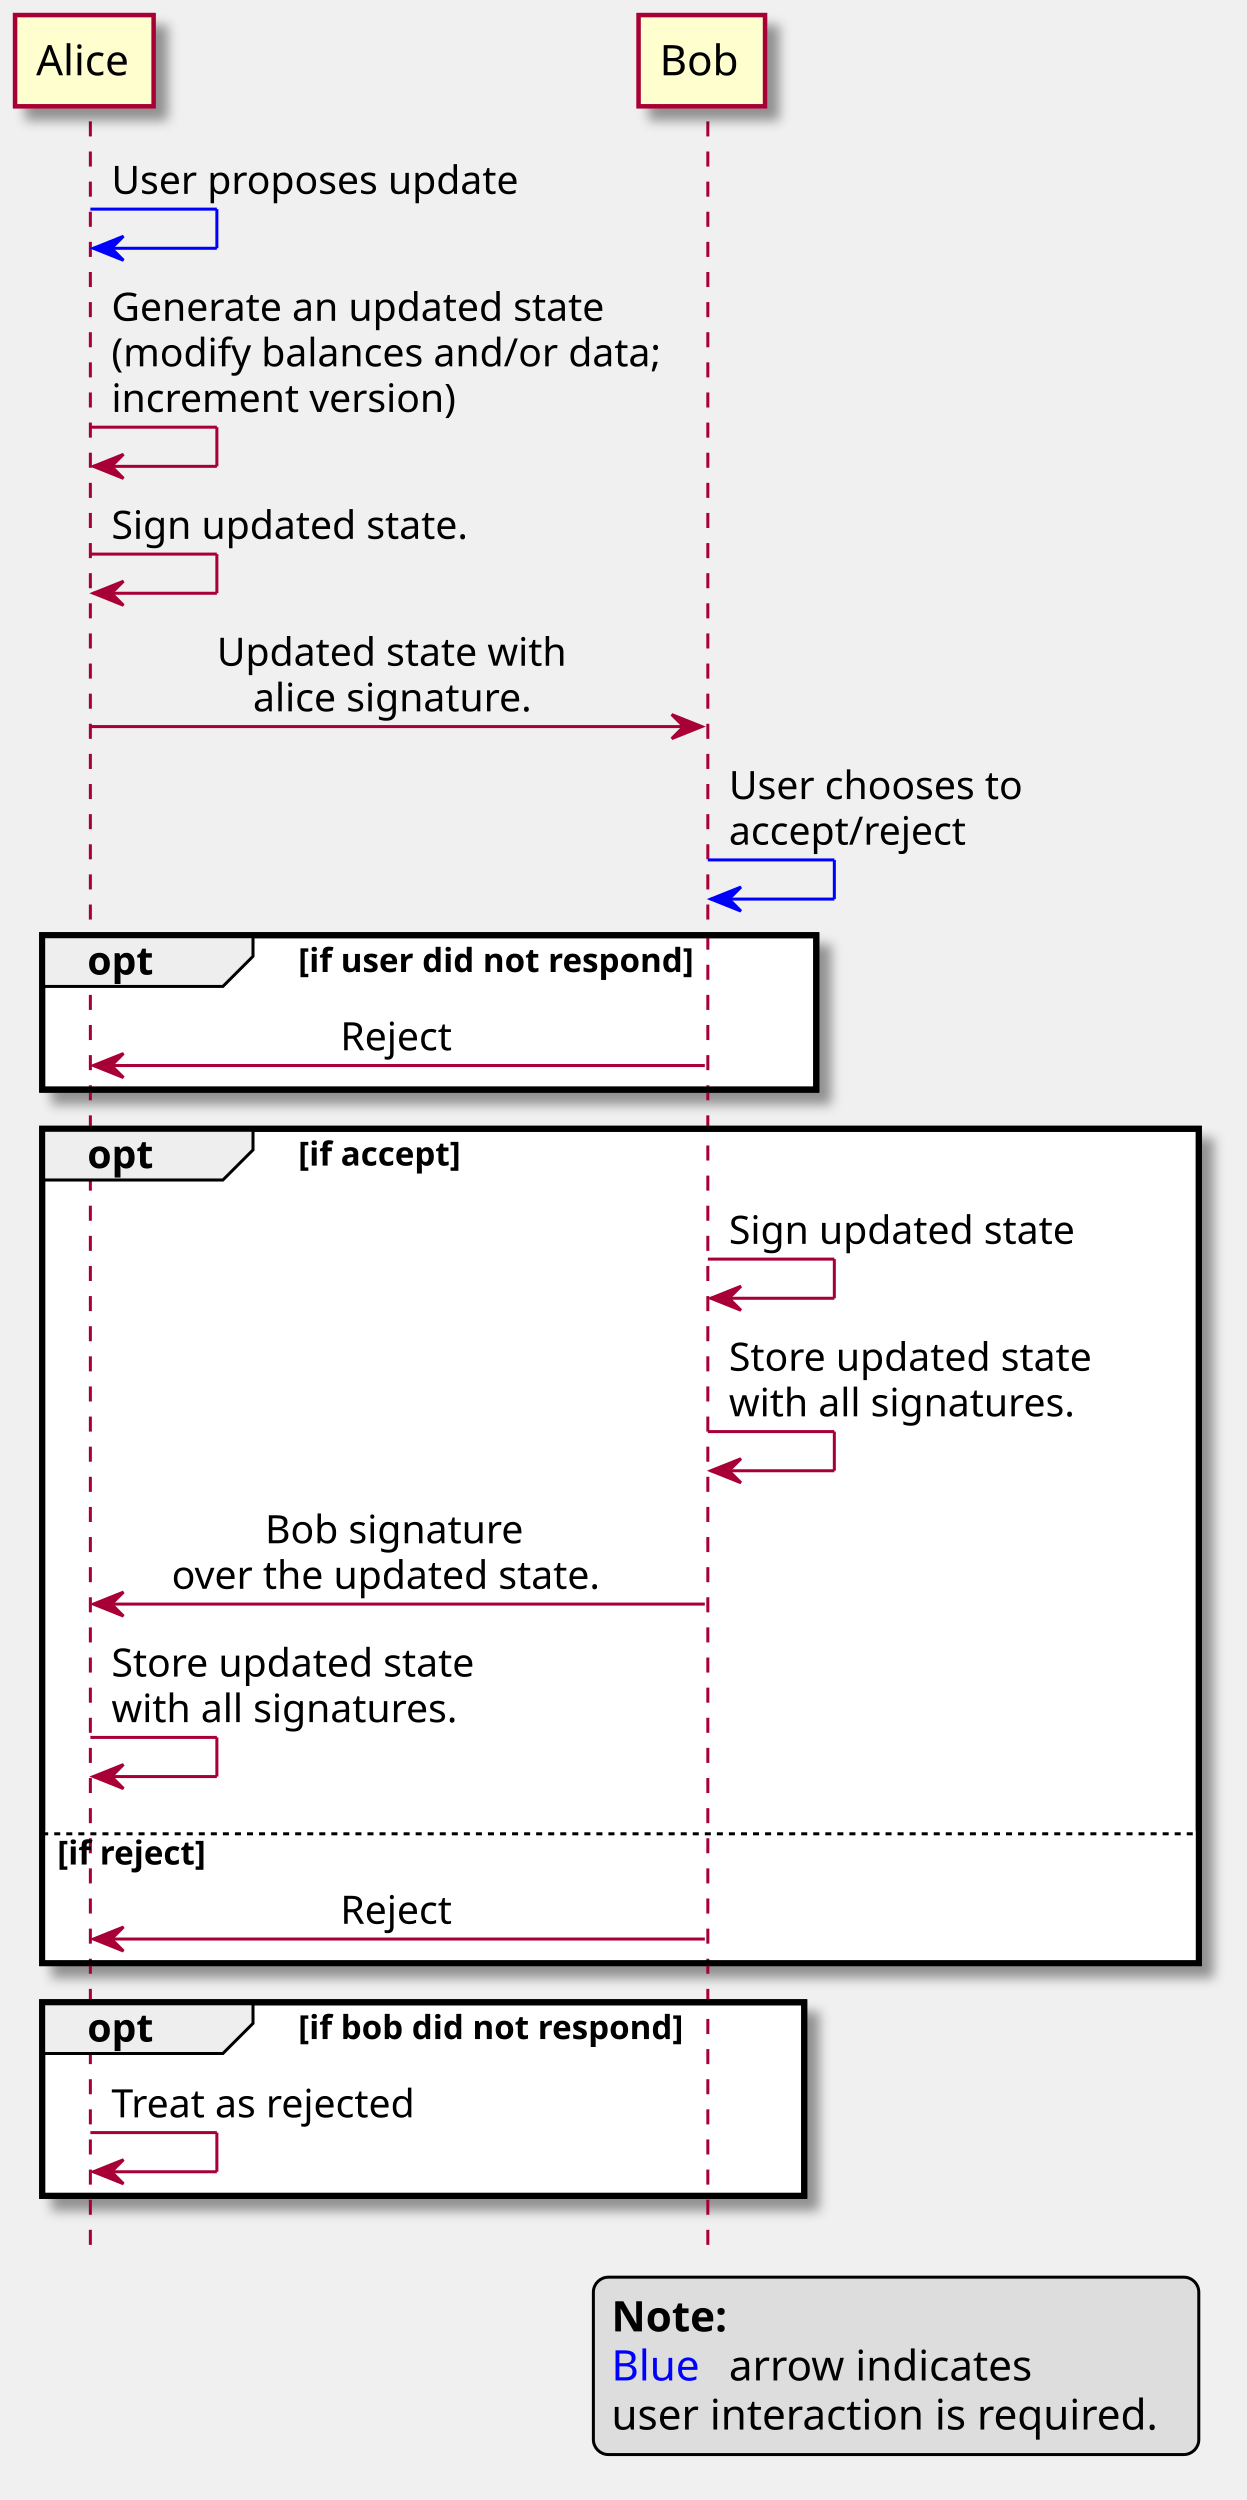
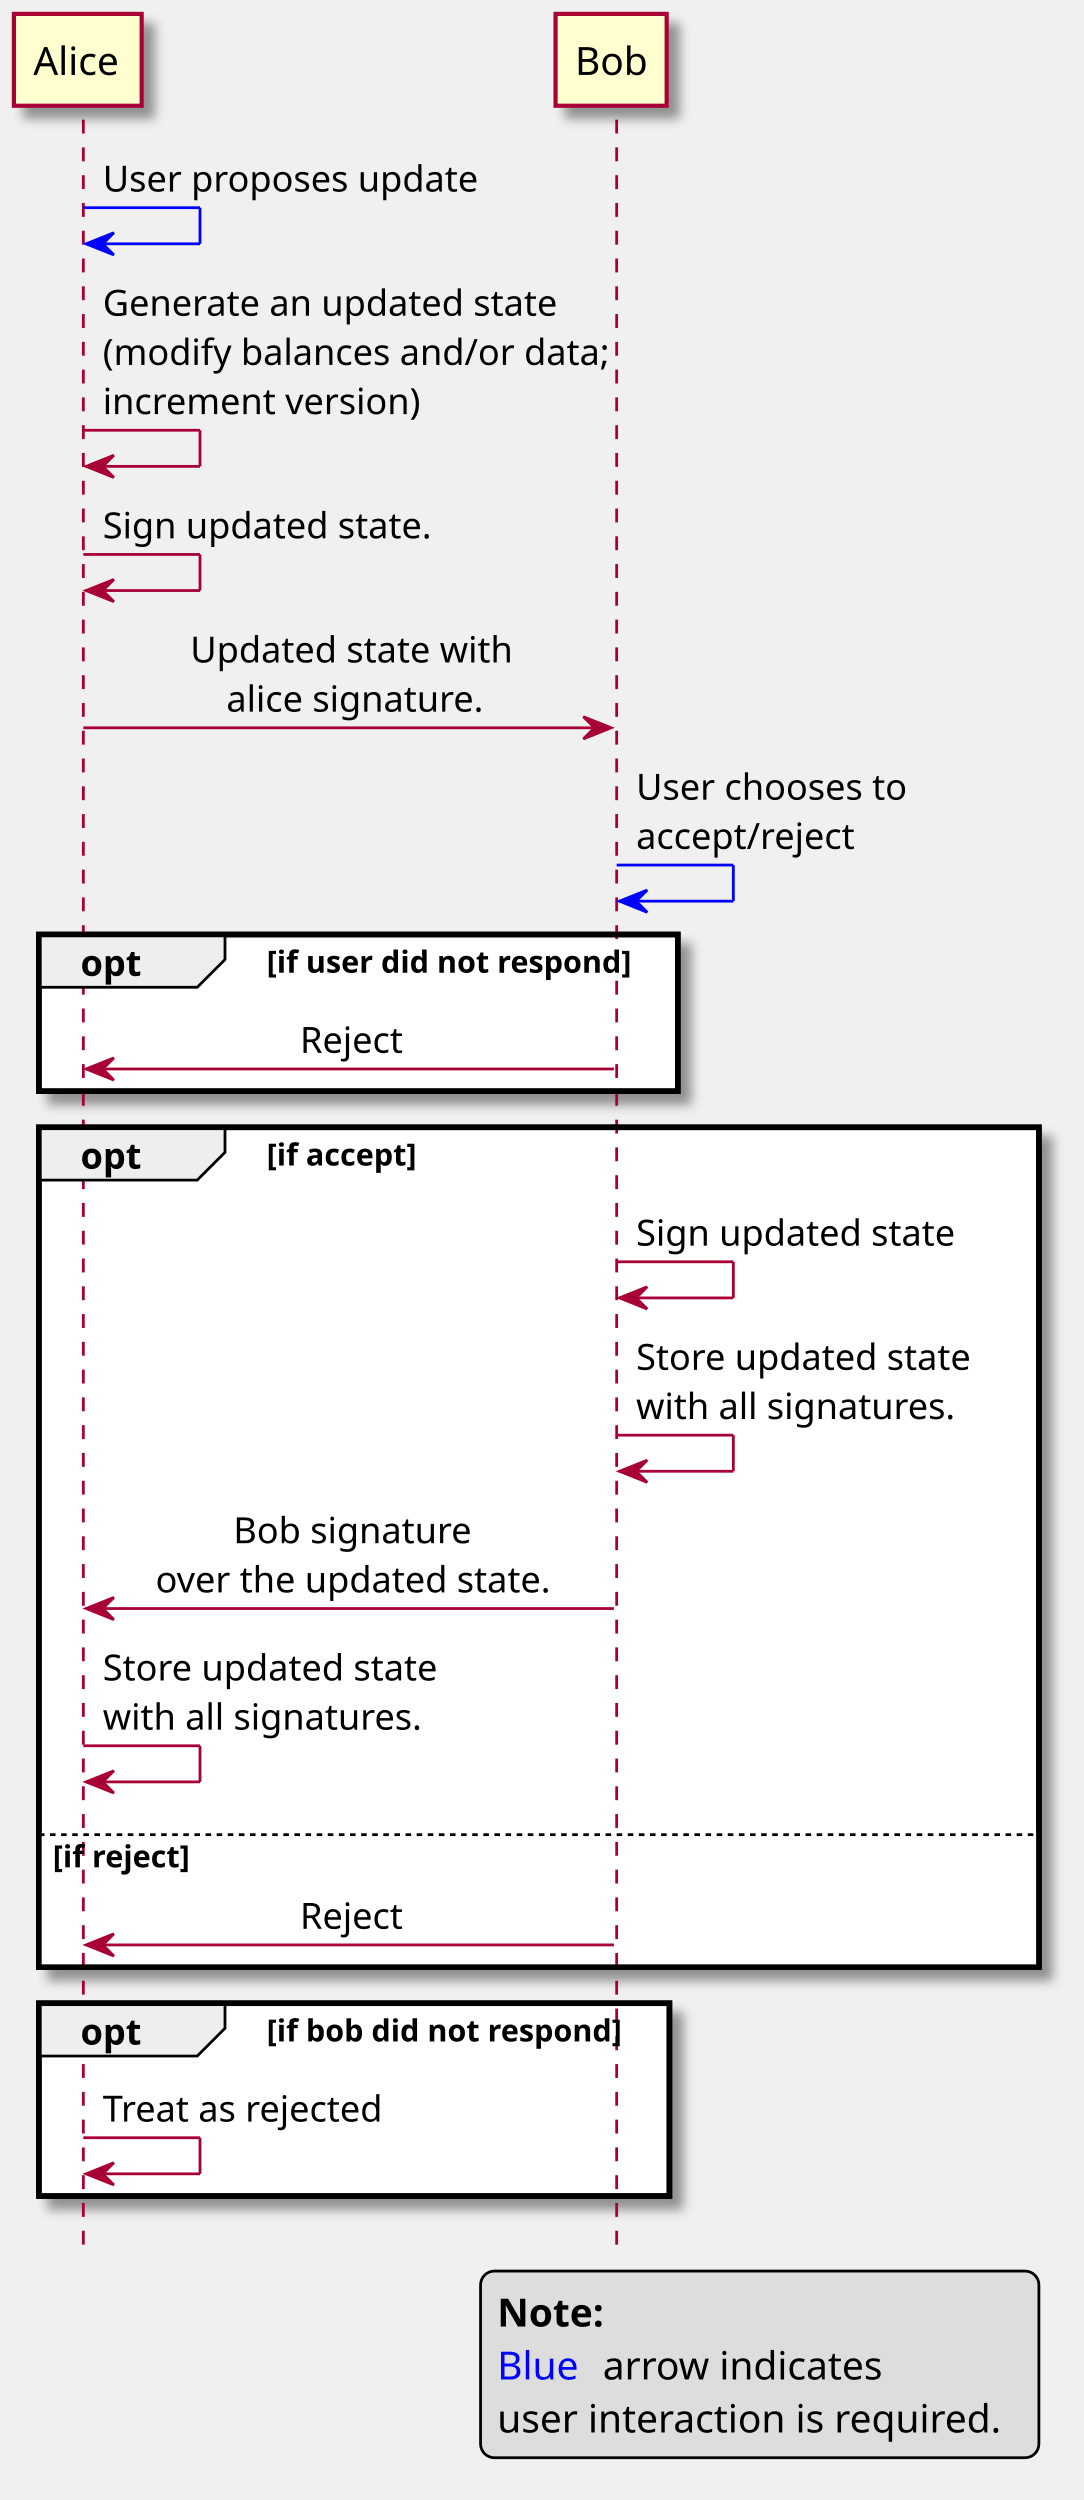
- <svg xmlns="http://www.w3.org/2000/svg" contentScriptType="application/ecmascript" contentStyleType="text/css" height="830px" preserveAspectRatio="none" style="width:414px;height:830px;" version="1.1" viewBox="0 0 414 830" width="414px" zoomAndPan="magnify">
+ <svg xmlns="http://www.w3.org/2000/svg" contentScriptType="application/ecmascript" contentStyleType="text/css" height="900px" preserveAspectRatio="none" style="width:390px;height:900px;" version="1.1" viewBox="0 0 390 900" width="390px" zoomAndPan="magnify">
  <defs>
    <filter height="300%" id="fjmvqf6fkytv2" width="300%" x="-1" y="-1">
      <feGaussianBlur result="blurOut" stdDeviation="2.0" />
      <feColorMatrix in="blurOut" result="blurOut2" type="matrix" values="0 0 0 0 0 0 0 0 0 0 0 0 0 0 0 0 0 0 .4 0" />
      <feOffset dx="4.0" dy="4.0" in="blurOut2" result="blurOut3" />
      <feBlend in="SourceGraphic" in2="blurOut3" mode="normal" />
    </filter>
  </defs>
  <g>
-     <rect fill="#FFFFFF" filter="url(#fjmvqf6fkytv2)" height="51.266" style="stroke:#000000;stroke-width:2.0;" width="257" x="14" y="310.492" />
-     <rect fill="#FFFFFF" filter="url(#fjmvqf6fkytv2)" height="277" style="stroke:#000000;stroke-width:2.0;" width="384" x="14" y="374.758" />
-     <rect fill="#FFFFFF" height="43.938" style="stroke:none;stroke-width:1.0;" width="384" x="14" y="607.82" />
-     <rect fill="#FFFFFF" filter="url(#fjmvqf6fkytv2)" height="64.266" style="stroke:#000000;stroke-width:2.0;" width="253" x="14" y="664.758" />
-     <line style="stroke:#A80036;stroke-width:1.0;stroke-dasharray:5.0,5.0;" x1="30" x2="30" y1="40.297" y2="748.023" />
-     <line style="stroke:#A80036;stroke-width:1.0;stroke-dasharray:5.0,5.0;" x1="235" x2="235" y1="40.297" y2="748.023" />
-     <rect fill="#FEFECE" filter="url(#fjmvqf6fkytv2)" height="30.297" style="stroke:#A80036;stroke-width:1.5;" width="46" x="5" y="5" />
-     <text fill="#000000" font-family="sans-serif" font-size="14" lengthAdjust="spacingAndGlyphs" textLength="32" x="12" y="24.995">Alice</text>
-     <rect fill="#FEFECE" filter="url(#fjmvqf6fkytv2)" height="30.297" style="stroke:#A80036;stroke-width:1.5;" width="42" x="212" y="5" />
-     <text fill="#000000" font-family="sans-serif" font-size="14" lengthAdjust="spacingAndGlyphs" textLength="28" x="219" y="24.995">Bob</text>
-     <line style="stroke:#0000FF;stroke-width:1.0;" x1="30" x2="72" y1="69.43" y2="69.43" />
-     <line style="stroke:#0000FF;stroke-width:1.0;" x1="72" x2="72" y1="69.43" y2="82.43" />
-     <line style="stroke:#0000FF;stroke-width:1.0;" x1="31" x2="72" y1="82.43" y2="82.43" />
-     <polygon fill="#0000FF" points="41,78.43,31,82.43,41,86.43,37,82.43" style="stroke:#0000FF;stroke-width:1.0;" />
-     <text fill="#000000" font-family="sans-serif" font-size="13" lengthAdjust="spacingAndGlyphs" textLength="142" x="37" y="64.364">User proposes update</text>
-     <line style="stroke:#A80036;stroke-width:1.0;" x1="30" x2="72" y1="141.828" y2="141.828" />
-     <line style="stroke:#A80036;stroke-width:1.0;" x1="72" x2="72" y1="141.828" y2="154.828" />
-     <line style="stroke:#A80036;stroke-width:1.0;" x1="31" x2="72" y1="154.828" y2="154.828" />
-     <polygon fill="#A80036" points="41,150.828,31,154.828,41,158.828,37,154.828" style="stroke:#A80036;stroke-width:1.0;" />
-     <text fill="#000000" font-family="sans-serif" font-size="13" lengthAdjust="spacingAndGlyphs" textLength="174" x="37" y="106.497">Generate an updated state</text>
-     <text fill="#000000" font-family="sans-serif" font-size="13" lengthAdjust="spacingAndGlyphs" textLength="191" x="37" y="121.629">(modify balances and/or data;</text>
-     <text fill="#000000" font-family="sans-serif" font-size="13" lengthAdjust="spacingAndGlyphs" textLength="120" x="37" y="136.762">increment version)</text>
-     <line style="stroke:#A80036;stroke-width:1.0;" x1="30" x2="72" y1="183.961" y2="183.961" />
-     <line style="stroke:#A80036;stroke-width:1.0;" x1="72" x2="72" y1="183.961" y2="196.961" />
-     <line style="stroke:#A80036;stroke-width:1.0;" x1="31" x2="72" y1="196.961" y2="196.961" />
-     <polygon fill="#A80036" points="41,192.961,31,196.961,41,200.961,37,196.961" style="stroke:#A80036;stroke-width:1.0;" />
-     <text fill="#000000" font-family="sans-serif" font-size="13" lengthAdjust="spacingAndGlyphs" textLength="126" x="37" y="178.895">Sign updated state.</text>
-     <polygon fill="#A80036" points="223,237.227,233,241.227,223,245.227,227,241.227" style="stroke:#A80036;stroke-width:1.0;" />
-     <line style="stroke:#A80036;stroke-width:1.0;" x1="30" x2="229" y1="241.227" y2="241.227" />
-     <text fill="#000000" font-family="sans-serif" font-size="13" lengthAdjust="spacingAndGlyphs" textLength="121" x="72" y="221.028">Updated state with</text>
-     <text fill="#000000" font-family="sans-serif" font-size="13" lengthAdjust="spacingAndGlyphs" textLength="97" x="84" y="236.161">alice signature.</text>
-     <line style="stroke:#0000FF;stroke-width:1.0;" x1="235" x2="277" y1="285.492" y2="285.492" />
-     <line style="stroke:#0000FF;stroke-width:1.0;" x1="277" x2="277" y1="285.492" y2="298.492" />
-     <line style="stroke:#0000FF;stroke-width:1.0;" x1="236" x2="277" y1="298.492" y2="298.492" />
-     <polygon fill="#0000FF" points="246,294.492,236,298.492,246,302.492,242,298.492" style="stroke:#0000FF;stroke-width:1.0;" />
-     <text fill="#000000" font-family="sans-serif" font-size="13" lengthAdjust="spacingAndGlyphs" textLength="104" x="242" y="265.293">User chooses to</text>
-     <text fill="#000000" font-family="sans-serif" font-size="13" lengthAdjust="spacingAndGlyphs" textLength="83" x="242" y="280.426">accept/reject</text>
-     <path d="M14,310.492 L84,310.492 L84,317.492 L74,327.492 L14,327.492 L14,310.492 " fill="#EEEEEE" style="stroke:#000000;stroke-width:1.0;" />
-     <rect fill="none" height="51.266" style="stroke:#000000;stroke-width:2.0;" width="257" x="14" y="310.492" />
-     <text fill="#000000" font-family="sans-serif" font-size="13" font-weight="bold" lengthAdjust="spacingAndGlyphs" textLength="25" x="29" y="323.559">opt</text>
-     <text fill="#000000" font-family="sans-serif" font-size="11" font-weight="bold" lengthAdjust="spacingAndGlyphs" textLength="156" x="99" y="322.703">[if user did not respond]</text>
-     <polygon fill="#A80036" points="41,349.758,31,353.758,41,357.758,37,353.758" style="stroke:#A80036;stroke-width:1.0;" />
-     <line style="stroke:#A80036;stroke-width:1.0;" x1="35" x2="234" y1="353.758" y2="353.758" />
-     <text fill="#000000" font-family="sans-serif" font-size="13" lengthAdjust="spacingAndGlyphs" textLength="39" x="113" y="348.692">Reject</text>
-     <path d="M14,374.758 L84,374.758 L84,381.758 L74,391.758 L14,391.758 L14,374.758 " fill="#EEEEEE" style="stroke:#000000;stroke-width:1.0;" />
-     <rect fill="none" height="277" style="stroke:#000000;stroke-width:2.0;" width="384" x="14" y="374.758" />
-     <text fill="#000000" font-family="sans-serif" font-size="13" font-weight="bold" lengthAdjust="spacingAndGlyphs" textLength="25" x="29" y="387.825">opt</text>
-     <text fill="#000000" font-family="sans-serif" font-size="11" font-weight="bold" lengthAdjust="spacingAndGlyphs" textLength="66" x="99" y="386.968">[if accept]</text>
-     <line style="stroke:#000000;stroke-width:1.0;stroke-dasharray:2.0,2.0;" x1="14" x2="398" y1="608.82" y2="608.82" />
-     <text fill="#000000" font-family="sans-serif" font-size="11" font-weight="bold" lengthAdjust="spacingAndGlyphs" textLength="60" x="19" y="619.031">[if reject]</text>
-     <line style="stroke:#A80036;stroke-width:1.0;" x1="235" x2="277" y1="418.023" y2="418.023" />
-     <line style="stroke:#A80036;stroke-width:1.0;" x1="277" x2="277" y1="418.023" y2="431.023" />
-     <line style="stroke:#A80036;stroke-width:1.0;" x1="236" x2="277" y1="431.023" y2="431.023" />
-     <polygon fill="#A80036" points="246,427.023,236,431.023,246,435.023,242,431.023" style="stroke:#A80036;stroke-width:1.0;" />
-     <text fill="#000000" font-family="sans-serif" font-size="13" lengthAdjust="spacingAndGlyphs" textLength="122" x="242" y="412.957">Sign updated state</text>
-     <line style="stroke:#A80036;stroke-width:1.0;" x1="235" x2="277" y1="475.289" y2="475.289" />
-     <line style="stroke:#A80036;stroke-width:1.0;" x1="277" x2="277" y1="475.289" y2="488.289" />
-     <line style="stroke:#A80036;stroke-width:1.0;" x1="236" x2="277" y1="488.289" y2="488.289" />
-     <polygon fill="#A80036" points="246,484.289,236,488.289,246,492.289,242,488.289" style="stroke:#A80036;stroke-width:1.0;" />
-     <text fill="#000000" font-family="sans-serif" font-size="13" lengthAdjust="spacingAndGlyphs" textLength="129" x="242" y="455.09">Store updated state</text>
-     <text fill="#000000" font-family="sans-serif" font-size="13" lengthAdjust="spacingAndGlyphs" textLength="118" x="242" y="470.223">with all signatures.</text>
-     <polygon fill="#A80036" points="41,528.555,31,532.555,41,536.555,37,532.555" style="stroke:#A80036;stroke-width:1.0;" />
-     <line style="stroke:#A80036;stroke-width:1.0;" x1="35" x2="234" y1="532.555" y2="532.555" />
-     <text fill="#000000" font-family="sans-serif" font-size="13" lengthAdjust="spacingAndGlyphs" textLength="89" x="88" y="512.356">Bob signature</text>
-     <text fill="#000000" font-family="sans-serif" font-size="13" lengthAdjust="spacingAndGlyphs" textLength="151" x="57" y="527.489">over the updated state.</text>
-     <line style="stroke:#A80036;stroke-width:1.0;" x1="30" x2="72" y1="576.82" y2="576.82" />
-     <line style="stroke:#A80036;stroke-width:1.0;" x1="72" x2="72" y1="576.82" y2="589.82" />
-     <line style="stroke:#A80036;stroke-width:1.0;" x1="31" x2="72" y1="589.82" y2="589.82" />
-     <polygon fill="#A80036" points="41,585.82,31,589.82,41,593.82,37,589.82" style="stroke:#A80036;stroke-width:1.0;" />
-     <text fill="#000000" font-family="sans-serif" font-size="13" lengthAdjust="spacingAndGlyphs" textLength="129" x="37" y="556.622">Store updated state</text>
-     <text fill="#000000" font-family="sans-serif" font-size="13" lengthAdjust="spacingAndGlyphs" textLength="118" x="37" y="571.754">with all signatures.</text>
-     <polygon fill="#A80036" points="41,639.758,31,643.758,41,647.758,37,643.758" style="stroke:#A80036;stroke-width:1.0;" />
-     <line style="stroke:#A80036;stroke-width:1.0;" x1="35" x2="234" y1="643.758" y2="643.758" />
-     <text fill="#000000" font-family="sans-serif" font-size="13" lengthAdjust="spacingAndGlyphs" textLength="39" x="113" y="638.692">Reject</text>
-     <path d="M14,664.758 L84,664.758 L84,671.758 L74,681.758 L14,681.758 L14,664.758 " fill="#EEEEEE" style="stroke:#000000;stroke-width:1.0;" />
-     <rect fill="none" height="64.266" style="stroke:#000000;stroke-width:2.0;" width="253" x="14" y="664.758" />
-     <text fill="#000000" font-family="sans-serif" font-size="13" font-weight="bold" lengthAdjust="spacingAndGlyphs" textLength="25" x="29" y="677.825">opt</text>
-     <text fill="#000000" font-family="sans-serif" font-size="11" font-weight="bold" lengthAdjust="spacingAndGlyphs" textLength="152" x="99" y="676.968">[if bob did not respond]</text>
-     <line style="stroke:#A80036;stroke-width:1.0;" x1="30" x2="72" y1="708.023" y2="708.023" />
-     <line style="stroke:#A80036;stroke-width:1.0;" x1="72" x2="72" y1="708.023" y2="721.023" />
-     <line style="stroke:#A80036;stroke-width:1.0;" x1="31" x2="72" y1="721.023" y2="721.023" />
-     <polygon fill="#A80036" points="41,717.023,31,721.023,41,725.023,37,721.023" style="stroke:#A80036;stroke-width:1.0;" />
-     <text fill="#000000" font-family="sans-serif" font-size="13" lengthAdjust="spacingAndGlyphs" textLength="108" x="37" y="702.957">Treat as rejected</text>
-     <rect fill="#DDDDDD" height="58.891" rx="5" ry="5" style="stroke:#000000;stroke-width:1.0;" width="201" x="197" y="756.023" />
-     <text fill="#000000" font-family="sans-serif" font-size="14" font-weight="bold" lengthAdjust="spacingAndGlyphs" textLength="43" x="203" y="774.019">Note:</text>
-     <text fill="#0000FF" font-family="sans-serif" font-size="14" lengthAdjust="spacingAndGlyphs" textLength="31" x="203" y="790.315">Blue</text>
-     <text fill="#000000" font-family="sans-serif" font-size="14" lengthAdjust="spacingAndGlyphs" textLength="104" x="242" y="790.315">arrow indicates</text>
-     <text fill="#000000" font-family="sans-serif" font-size="14" lengthAdjust="spacingAndGlyphs" textLength="189" x="203" y="806.612">user interaction is required.</text>
+     <rect fill="#FFFFFF" filter="url(#fjmvqf6fkytv2)" height="56.412" style="stroke:#000000;stroke-width:2.0;" width="230" x="14" y="336.422" />
+     <rect fill="#FFFFFF" filter="url(#fjmvqf6fkytv2)" height="302.336" style="stroke:#000000;stroke-width:2.0;" width="360" x="14" y="405.834" />
+     <rect fill="#FFFFFF" height="48.688" style="stroke:none;stroke-width:1.0;" width="360" x="14" y="659.482" />
+     <rect fill="#FFFFFF" filter="url(#fjmvqf6fkytv2)" height="69.412" style="stroke:#000000;stroke-width:2.0;" width="227" x="14" y="721.17" />
+     <line style="stroke:#A80036;stroke-width:1.0;stroke-dasharray:5.0,5.0;" x1="30" x2="30" y1="43.068" y2="809.582" />
+     <line style="stroke:#A80036;stroke-width:1.0;stroke-dasharray:5.0,5.0;" x1="222" x2="222" y1="43.068" y2="809.582" />
+     <rect fill="#FEFECE" filter="url(#fjmvqf6fkytv2)" height="33.068" style="stroke:#A80036;stroke-width:1.5;" width="46" x="5" y="5" />
+     <text fill="#000000" font-family="sans-serif" font-size="14" lengthAdjust="spacingAndGlyphs" textLength="32" x="12" y="26.966">Alice</text>
+     <rect fill="#FEFECE" filter="url(#fjmvqf6fkytv2)" height="33.068" style="stroke:#A80036;stroke-width:1.5;" width="40" x="200" y="5" />
+     <text fill="#000000" font-family="sans-serif" font-size="14" lengthAdjust="spacingAndGlyphs" textLength="26" x="207" y="26.966">Bob</text>
+     <line style="stroke:#0000FF;stroke-width:1.0;" x1="30" x2="72" y1="74.774" y2="74.774" />
+     <line style="stroke:#0000FF;stroke-width:1.0;" x1="72" x2="72" y1="74.774" y2="87.774" />
+     <line style="stroke:#0000FF;stroke-width:1.0;" x1="31" x2="72" y1="87.774" y2="87.774" />
+     <polygon fill="#0000FF" points="41,83.774,31,87.774,41,91.774,37,87.774" style="stroke:#0000FF;stroke-width:1.0;" />
+     <text fill="#000000" font-family="sans-serif" font-size="13" lengthAdjust="spacingAndGlyphs" textLength="133" x="37" y="68.965">User proposes update</text>
+     <line style="stroke:#A80036;stroke-width:1.0;" x1="30" x2="72" y1="154.892" y2="154.892" />
+     <line style="stroke:#A80036;stroke-width:1.0;" x1="72" x2="72" y1="154.892" y2="167.892" />
+     <line style="stroke:#A80036;stroke-width:1.0;" x1="31" x2="72" y1="167.892" y2="167.892" />
+     <polygon fill="#A80036" points="41,163.892,31,167.892,41,171.892,37,167.892" style="stroke:#A80036;stroke-width:1.0;" />
+     <text fill="#000000" font-family="sans-serif" font-size="13" lengthAdjust="spacingAndGlyphs" textLength="160" x="37" y="113.671">Generate an updated state</text>
+     <text fill="#000000" font-family="sans-serif" font-size="13" lengthAdjust="spacingAndGlyphs" textLength="178" x="37" y="131.377">(modify balances and/or data;</text>
+     <text fill="#000000" font-family="sans-serif" font-size="13" lengthAdjust="spacingAndGlyphs" textLength="112" x="37" y="149.083">increment version)</text>
+     <line style="stroke:#A80036;stroke-width:1.0;" x1="30" x2="72" y1="199.598" y2="199.598" />
+     <line style="stroke:#A80036;stroke-width:1.0;" x1="72" x2="72" y1="199.598" y2="212.598" />
+     <line style="stroke:#A80036;stroke-width:1.0;" x1="31" x2="72" y1="212.598" y2="212.598" />
+     <polygon fill="#A80036" points="41,208.598,31,212.598,41,216.598,37,212.598" style="stroke:#A80036;stroke-width:1.0;" />
+     <text fill="#000000" font-family="sans-serif" font-size="13" lengthAdjust="spacingAndGlyphs" textLength="116" x="37" y="193.789">Sign updated state.</text>
+     <polygon fill="#A80036" points="210,258.01,220,262.01,210,266.01,214,262.01" style="stroke:#A80036;stroke-width:1.0;" />
+     <line style="stroke:#A80036;stroke-width:1.0;" x1="30" x2="216" y1="262.01" y2="262.01" />
+     <text fill="#000000" font-family="sans-serif" font-size="13" lengthAdjust="spacingAndGlyphs" textLength="115" x="68.5" y="238.495">Updated state with</text>
+     <text fill="#000000" font-family="sans-serif" font-size="13" lengthAdjust="spacingAndGlyphs" textLength="89" x="81.5" y="256.201">alice signature.</text>
+     <line style="stroke:#0000FF;stroke-width:1.0;" x1="222" x2="264" y1="311.422" y2="311.422" />
+     <line style="stroke:#0000FF;stroke-width:1.0;" x1="264" x2="264" y1="311.422" y2="324.422" />
+     <line style="stroke:#0000FF;stroke-width:1.0;" x1="223" x2="264" y1="324.422" y2="324.422" />
+     <polygon fill="#0000FF" points="233,320.422,223,324.422,233,328.422,229,324.422" style="stroke:#0000FF;stroke-width:1.0;" />
+     <text fill="#000000" font-family="sans-serif" font-size="13" lengthAdjust="spacingAndGlyphs" textLength="96" x="229" y="287.907">User chooses to</text>
+     <text fill="#000000" font-family="sans-serif" font-size="13" lengthAdjust="spacingAndGlyphs" textLength="77" x="229" y="305.613">accept/reject</text>
+     <path d="M14,336.422 L81,336.422 L81,345.422 L71,355.422 L14,355.422 L14,336.422 " fill="#EEEEEE" style="stroke:#000000;stroke-width:1.0;" />
+     <rect fill="none" height="56.412" style="stroke:#000000;stroke-width:2.0;" width="230" x="14" y="336.422" />
+     <text fill="#000000" font-family="sans-serif" font-size="13" font-weight="bold" lengthAdjust="spacingAndGlyphs" textLength="22" x="29" y="351.319">opt</text>
+     <text fill="#000000" font-family="sans-serif" font-size="11" font-weight="bold" lengthAdjust="spacingAndGlyphs" textLength="132" x="96" y="350.181">[if user did not respond]</text>
+     <polygon fill="#A80036" points="41,380.834,31,384.834,41,388.834,37,384.834" style="stroke:#A80036;stroke-width:1.0;" />
+     <line style="stroke:#A80036;stroke-width:1.0;" x1="35" x2="221" y1="384.834" y2="384.834" />
+     <text fill="#000000" font-family="sans-serif" font-size="13" lengthAdjust="spacingAndGlyphs" textLength="36" x="108" y="379.025">Reject</text>
+     <path d="M14,405.834 L81,405.834 L81,414.834 L71,424.834 L14,424.834 L14,405.834 " fill="#EEEEEE" style="stroke:#000000;stroke-width:1.0;" />
+     <rect fill="none" height="302.336" style="stroke:#000000;stroke-width:2.0;" width="360" x="14" y="405.834" />
+     <text fill="#000000" font-family="sans-serif" font-size="13" font-weight="bold" lengthAdjust="spacingAndGlyphs" textLength="22" x="29" y="420.731">opt</text>
+     <text fill="#000000" font-family="sans-serif" font-size="11" font-weight="bold" lengthAdjust="spacingAndGlyphs" textLength="56" x="96" y="419.593">[if accept]</text>
+     <line style="stroke:#000000;stroke-width:1.0;stroke-dasharray:2.0,2.0;" x1="14" x2="374" y1="660.482" y2="660.482" />
+     <text fill="#000000" font-family="sans-serif" font-size="11" font-weight="bold" lengthAdjust="spacingAndGlyphs" textLength="51" x="19" y="672.241">[if reject]</text>
+     <line style="stroke:#A80036;stroke-width:1.0;" x1="222" x2="264" y1="454.246" y2="454.246" />
+     <line style="stroke:#A80036;stroke-width:1.0;" x1="264" x2="264" y1="454.246" y2="467.246" />
+     <line style="stroke:#A80036;stroke-width:1.0;" x1="223" x2="264" y1="467.246" y2="467.246" />
+     <polygon fill="#A80036" points="233,463.246,223,467.246,233,471.246,229,467.246" style="stroke:#A80036;stroke-width:1.0;" />
+     <text fill="#000000" font-family="sans-serif" font-size="13" lengthAdjust="spacingAndGlyphs" textLength="113" x="229" y="448.437">Sign updated state</text>
+     <line style="stroke:#A80036;stroke-width:1.0;" x1="222" x2="264" y1="516.658" y2="516.658" />
+     <line style="stroke:#A80036;stroke-width:1.0;" x1="264" x2="264" y1="516.658" y2="529.658" />
+     <line style="stroke:#A80036;stroke-width:1.0;" x1="223" x2="264" y1="529.658" y2="529.658" />
+     <polygon fill="#A80036" points="233,525.658,223,529.658,233,533.658,229,529.658" style="stroke:#A80036;stroke-width:1.0;" />
+     <text fill="#000000" font-family="sans-serif" font-size="13" lengthAdjust="spacingAndGlyphs" textLength="119" x="229" y="493.143">Store updated state</text>
+     <text fill="#000000" font-family="sans-serif" font-size="13" lengthAdjust="spacingAndGlyphs" textLength="111" x="229" y="510.849">with all signatures.</text>
+     <polygon fill="#A80036" points="41,575.07,31,579.07,41,583.07,37,579.07" style="stroke:#A80036;stroke-width:1.0;" />
+     <line style="stroke:#A80036;stroke-width:1.0;" x1="35" x2="221" y1="579.07" y2="579.07" />
+     <text fill="#000000" font-family="sans-serif" font-size="13" lengthAdjust="spacingAndGlyphs" textLength="84" x="84" y="555.555">Bob signature</text>
+     <text fill="#000000" font-family="sans-serif" font-size="13" lengthAdjust="spacingAndGlyphs" textLength="140" x="56" y="573.261">over the updated state.</text>
+     <line style="stroke:#A80036;stroke-width:1.0;" x1="30" x2="72" y1="628.482" y2="628.482" />
+     <line style="stroke:#A80036;stroke-width:1.0;" x1="72" x2="72" y1="628.482" y2="641.482" />
+     <line style="stroke:#A80036;stroke-width:1.0;" x1="31" x2="72" y1="641.482" y2="641.482" />
+     <polygon fill="#A80036" points="41,637.482,31,641.482,41,645.482,37,641.482" style="stroke:#A80036;stroke-width:1.0;" />
+     <text fill="#000000" font-family="sans-serif" font-size="13" lengthAdjust="spacingAndGlyphs" textLength="119" x="37" y="604.967">Store updated state</text>
+     <text fill="#000000" font-family="sans-serif" font-size="13" lengthAdjust="spacingAndGlyphs" textLength="111" x="37" y="622.673">with all signatures.</text>
+     <polygon fill="#A80036" points="41,696.17,31,700.17,41,704.17,37,700.17" style="stroke:#A80036;stroke-width:1.0;" />
+     <line style="stroke:#A80036;stroke-width:1.0;" x1="35" x2="221" y1="700.17" y2="700.17" />
+     <text fill="#000000" font-family="sans-serif" font-size="13" lengthAdjust="spacingAndGlyphs" textLength="36" x="108" y="694.361">Reject</text>
+     <path d="M14,721.17 L81,721.17 L81,730.17 L71,740.17 L14,740.17 L14,721.17 " fill="#EEEEEE" style="stroke:#000000;stroke-width:1.0;" />
+     <rect fill="none" height="69.412" style="stroke:#000000;stroke-width:2.0;" width="227" x="14" y="721.17" />
+     <text fill="#000000" font-family="sans-serif" font-size="13" font-weight="bold" lengthAdjust="spacingAndGlyphs" textLength="22" x="29" y="736.067">opt</text>
+     <text fill="#000000" font-family="sans-serif" font-size="11" font-weight="bold" lengthAdjust="spacingAndGlyphs" textLength="129" x="96" y="734.929">[if bob did not respond]</text>
+     <line style="stroke:#A80036;stroke-width:1.0;" x1="30" x2="72" y1="769.582" y2="769.582" />
+     <line style="stroke:#A80036;stroke-width:1.0;" x1="72" x2="72" y1="769.582" y2="782.582" />
+     <line style="stroke:#A80036;stroke-width:1.0;" x1="31" x2="72" y1="782.582" y2="782.582" />
+     <polygon fill="#A80036" points="41,778.582,31,782.582,41,786.582,37,782.582" style="stroke:#A80036;stroke-width:1.0;" />
+     <text fill="#000000" font-family="sans-serif" font-size="13" lengthAdjust="spacingAndGlyphs" textLength="98" x="37" y="763.773">Treat as rejected</text>
+     <rect fill="#DDDDDD" height="67.204" rx="5" ry="5" style="stroke:#000000;stroke-width:1.0;" width="201" x="173" y="817.582" />
+     <text fill="#000000" font-family="sans-serif" font-size="14" font-weight="bold" lengthAdjust="spacingAndGlyphs" textLength="38" x="179" y="837.548">Note:</text>
+     <text fill="#0000FF" font-family="sans-serif" font-size="14" lengthAdjust="spacingAndGlyphs" textLength="30" x="179" y="856.616">Blue</text>
+     <text fill="#000000" font-family="sans-serif" font-size="14" lengthAdjust="spacingAndGlyphs" textLength="104" x="217" y="856.616">arrow indicates</text>
+     <text fill="#000000" font-family="sans-serif" font-size="14" lengthAdjust="spacingAndGlyphs" textLength="189" x="179" y="875.684">user interaction is required.</text>
  </g>
</svg>
